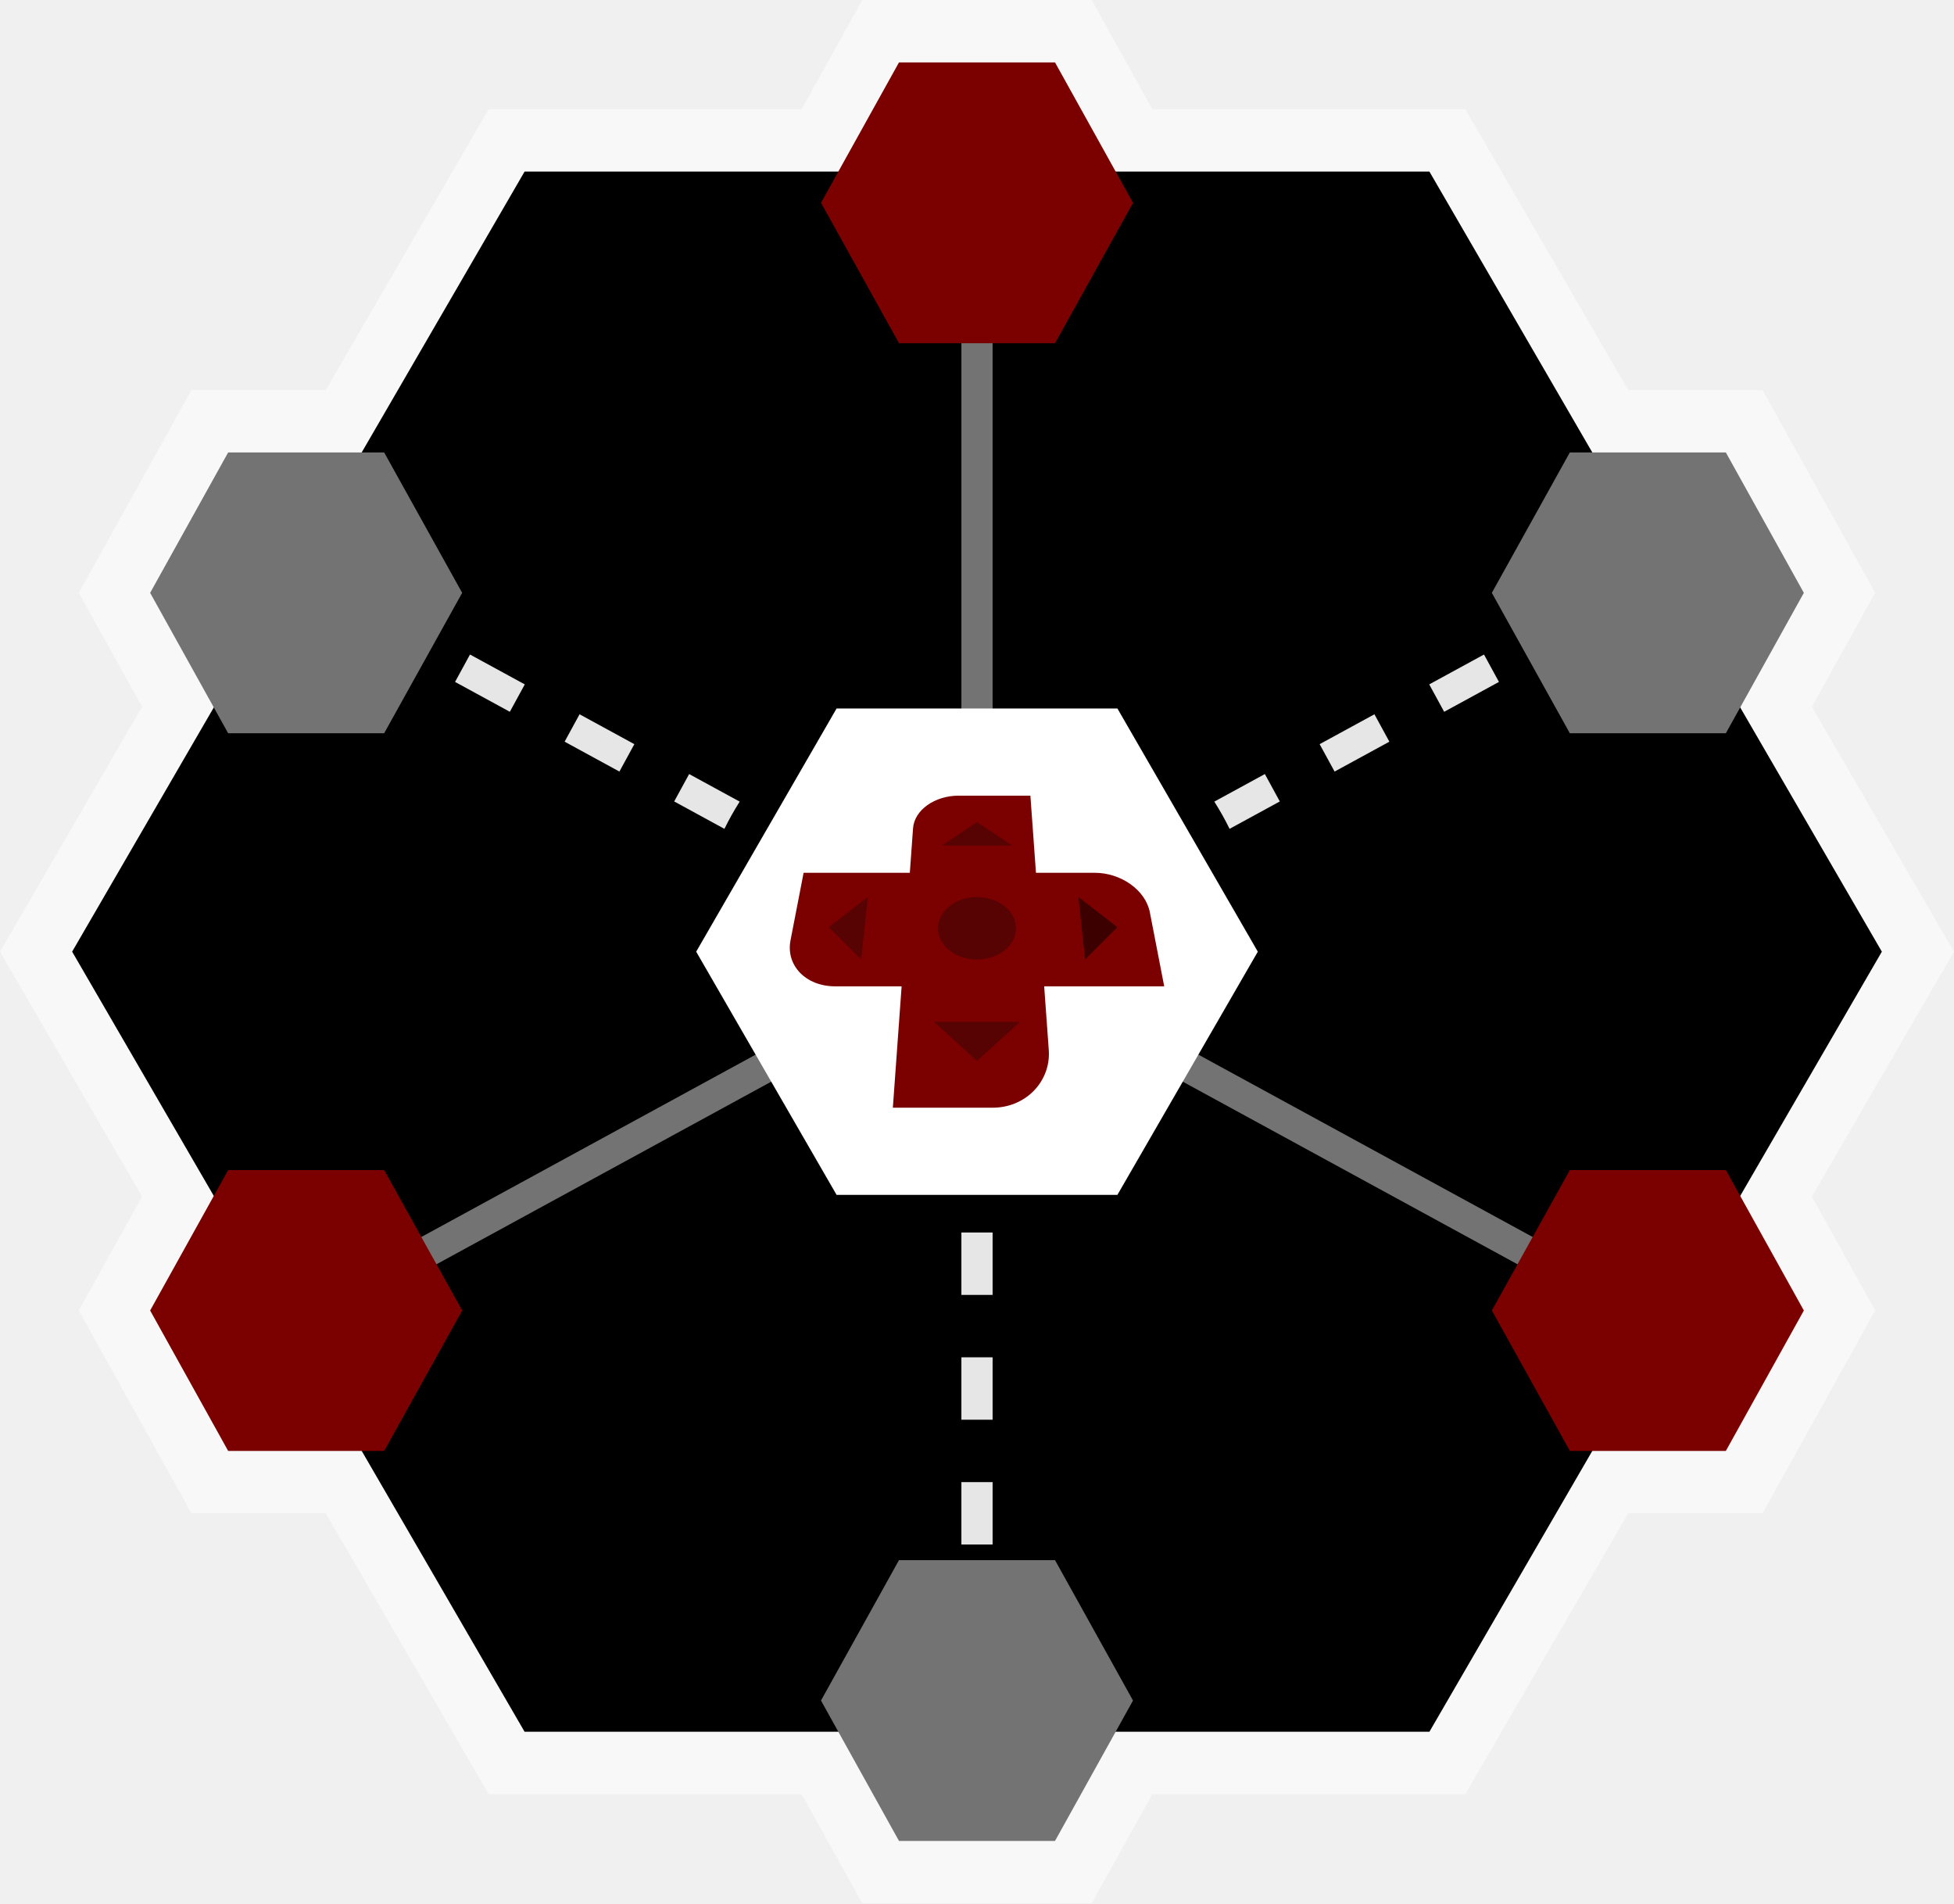
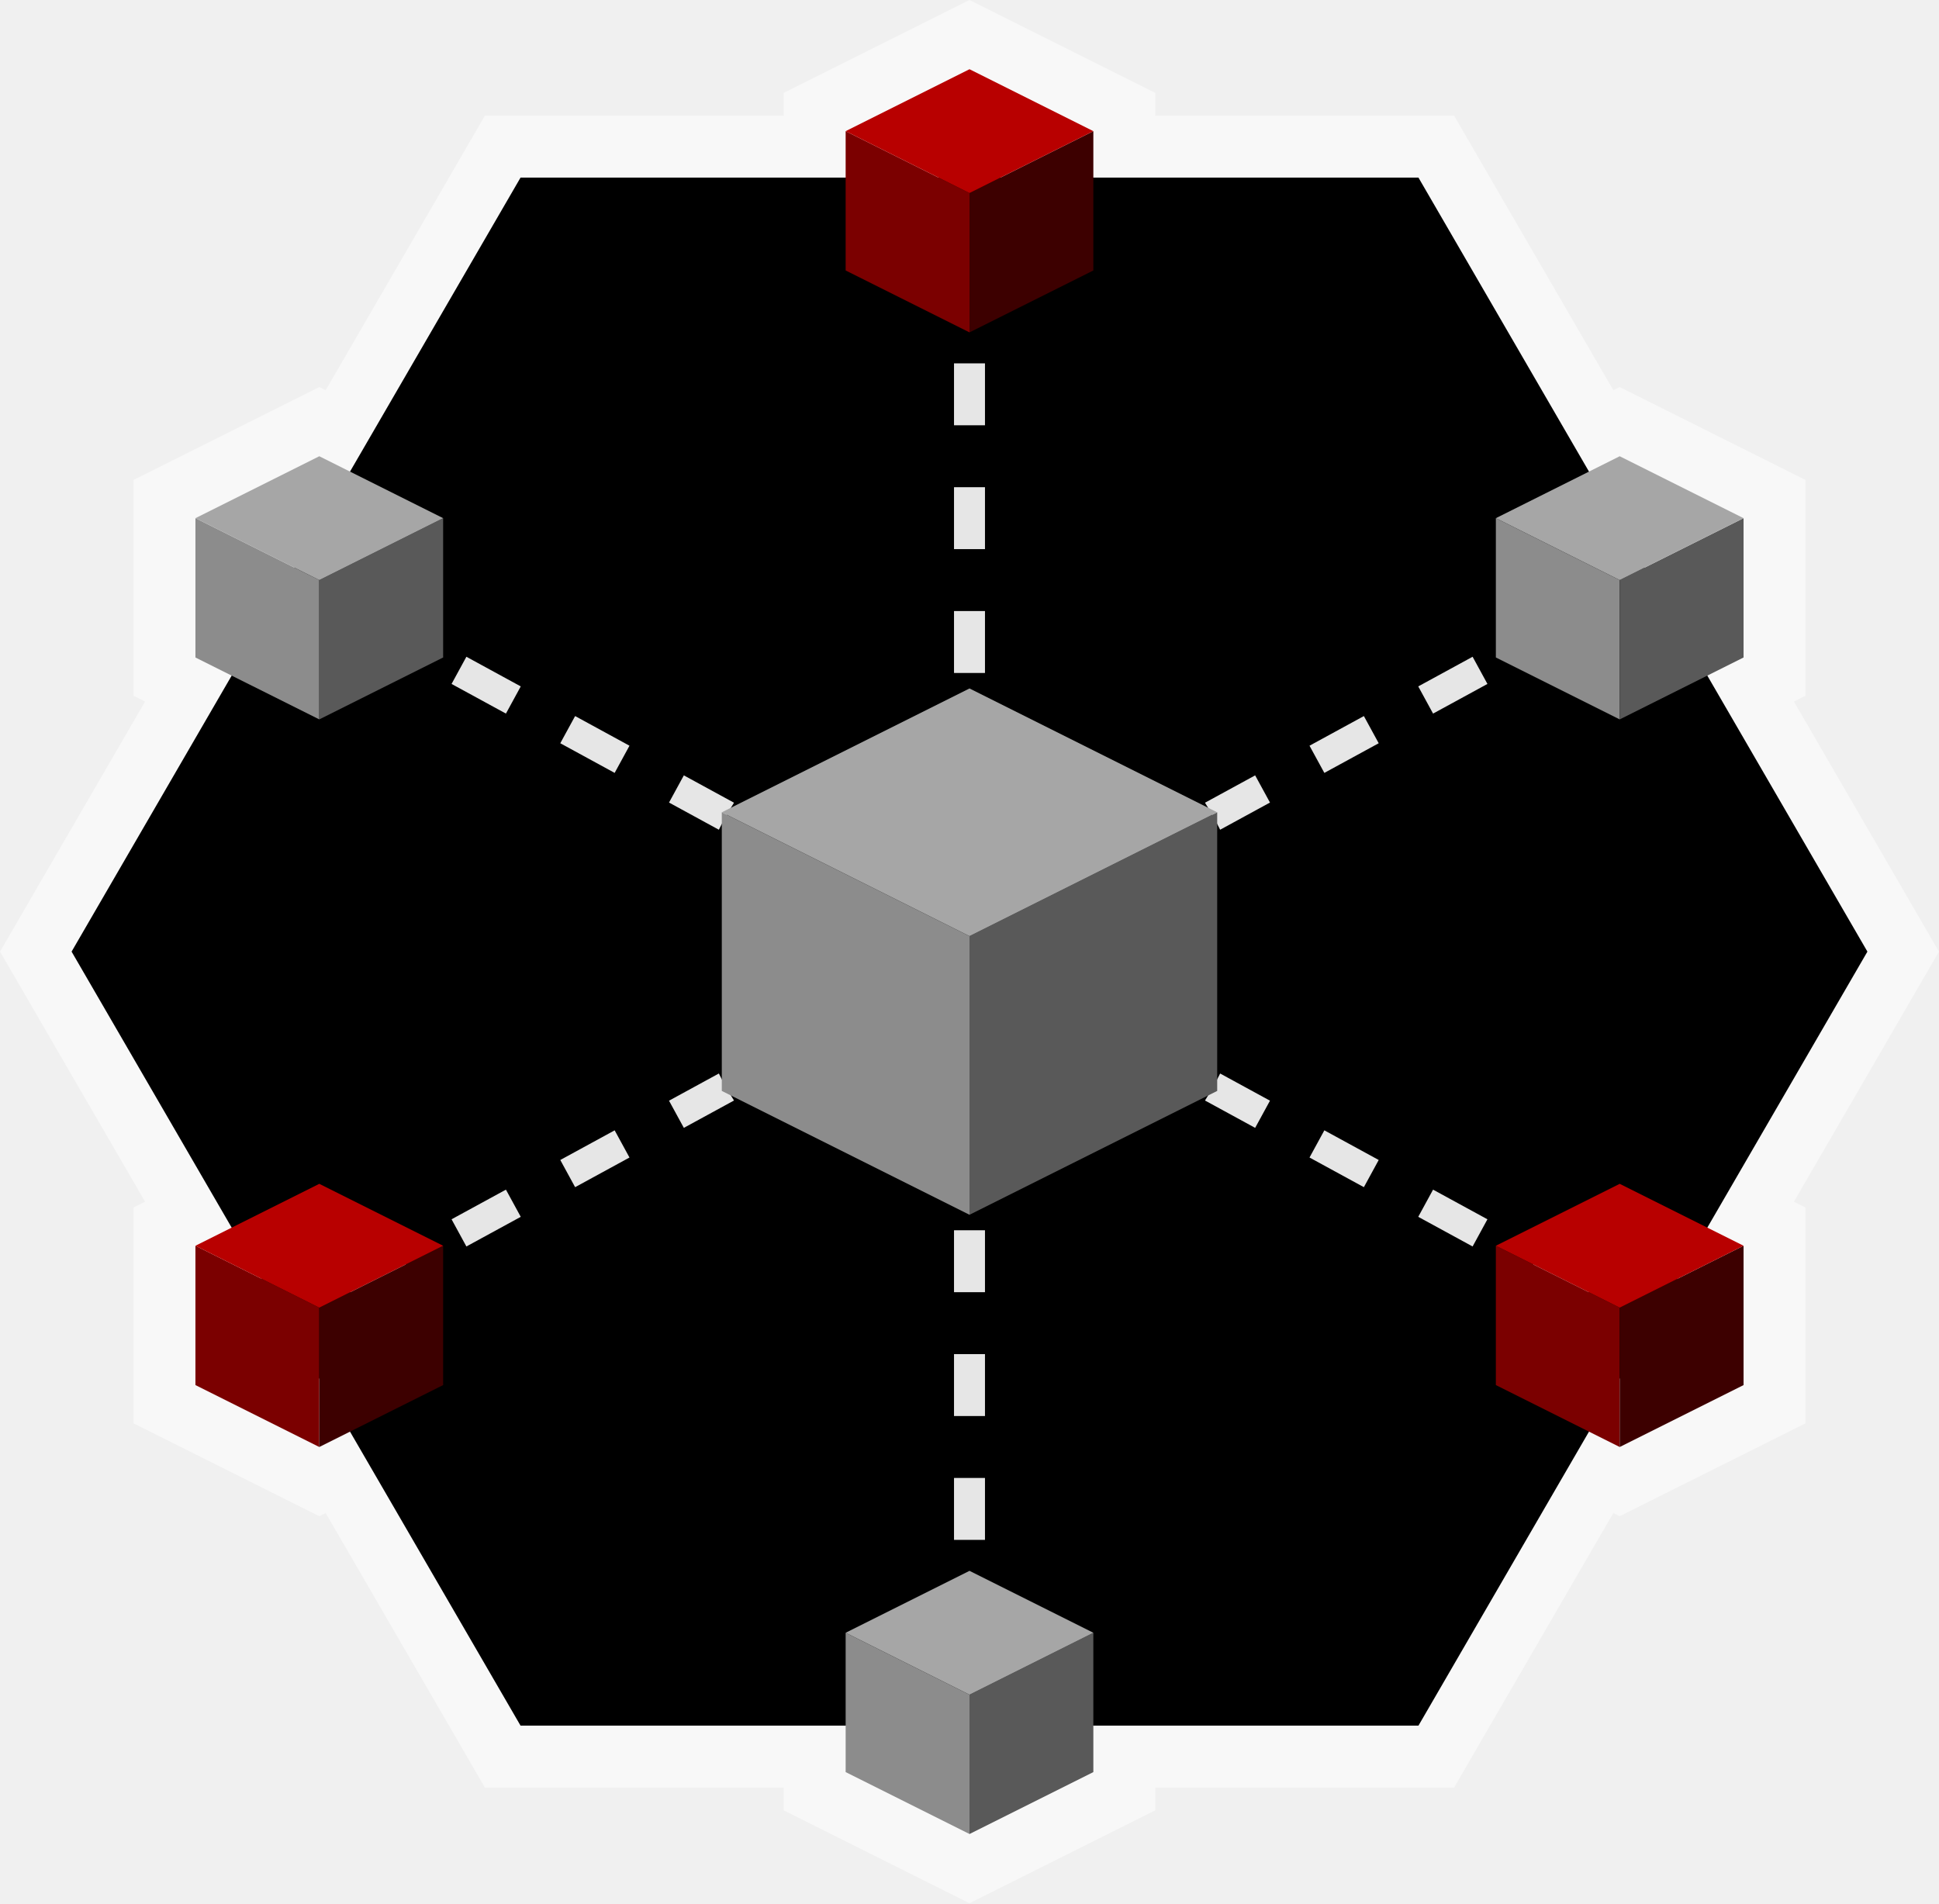
- <svg xmlns="http://www.w3.org/2000/svg" viewBox="0 0 333.995 325.333" height="325.333" width="333.995" xml:space="preserve" id="svg2" version="1.1">
+ <svg xmlns="http://www.w3.org/2000/svg" viewBox="0 0 333.995 327.851" height="327.851" width="333.995" xml:space="preserve" id="svg2" version="1.1">
  <defs id="defs6">
    <clipPath id="clipPath18" clipPathUnits="userSpaceOnUse">
      <path id="path16" d="M 0,256 H 256 V 0 H 0 Z" />
    </clipPath>
    <clipPath id="clipPath26" clipPathUnits="userSpaceOnUse">
-       <path id="path24" d="M 2.752,250 H 253.248 V 6 H 2.752 Z" />
+       <path id="path24" d="M 2.752,250.944 H 253.248 V 5.056 H 2.752 Z" />
    </clipPath>
-     <clipPath id="clipPath56" clipPathUnits="userSpaceOnUse">
-       <path id="path54" d="M 0,256 H 256 V 0 H 0 Z" />
+     <clipPath id="clipPath52" clipPathUnits="userSpaceOnUse">
+       <path id="path50" d="M 0,256 H 256 V 0 H 0 Z" />
    </clipPath>
  </defs>
-   <g transform="matrix(1.333333,0,0,-1.333333,-3.669333,333.3333)" id="g10">
+   <g transform="matrix(1.333333,0,0,-1.333333,-3.669333,334.592)" id="g10">
    <g id="g12">
      <g clip-path="url(#clipPath18)" id="g14">
        <g id="g20">
          <g id="g22" />
          <g id="g34">
            <g style="opacity:0.5" id="g32" clip-path="url(#clipPath26)">
              <g id="g30" transform="translate(253.248,128)">
-                 <path id="path28" style="fill:#ffffff;fill-opacity:1;fill-rule:nonzero;stroke:none" d="m 0,0 -2.328,4.014 -15.882,27.382 5.955,10.719 2.158,3.885 -2.158,3.885 -10,18 L -24.541,72 H -29.248 -41.76 L -60.328,104.014 -62.64,108 h -4.608 -35.515 l -5.492,9.885 -2.286,4.115 h -4.707 -20 -4.707 l -2.286,-4.115 -5.492,-9.885 h -35.515 -4.608 l -2.312,-3.986 L -208.736,72 h -12.512 -4.707 l -2.286,-4.115 -10,-18 -2.159,-3.885 2.159,-3.885 5.954,-10.719 -15.881,-27.382 -2.328,-4.014 2.328,-4.014 15.881,-27.382 -5.954,-10.719 -2.159,-3.885 2.159,-3.885 10,-18 2.286,-4.115 h 4.707 12.512 l 18.568,-32.014 2.312,-3.986 h 4.608 35.515 l 5.492,-9.885 2.286,-4.115 h 4.707 20 4.707 l 2.286,4.115 5.492,9.885 h 35.515 4.608 l 2.312,3.986 L -41.76,-72 h 12.512 4.707 l 2.286,4.115 10,18 2.158,3.885 -2.158,3.885 -5.955,10.719 15.882,27.382 z" />
+                 <path id="path28" style="fill:#ffffff;fill-opacity:1;fill-rule:nonzero;stroke:none" d="m 0,0 -2.328,4.014 -16.411,28.296 1.491,0.746 V 38 56 60.944 l -4.422,2.211 -16,8 -3.578,1.789 -0.821,-0.41 -18.259,31.48 -2.312,3.986 h -4.608 -34 v 2.944 l -4.422,2.211 -16,8 -3.578,1.789 -3.578,-1.789 -16,-8 -4.422,-2.211 V 108 h -34 -4.608 l -2.312,-3.986 -18.259,-31.48 -0.821,0.41 -3.578,-1.789 -16,-8 -4.422,-2.211 V 56 38 33.056 l 1.492,-0.746 -16.412,-28.296 -2.328,-4.014 2.328,-4.014 16.412,-28.296 -1.492,-0.746 V -38 -56 -60.944 l 4.422,-2.211 16,-8 3.578,-1.789 0.821,0.411 18.259,-31.481 2.312,-3.986 h 4.608 34 v -2.944 l 4.422,-2.211 16,-8 3.578,-1.789 3.578,1.789 16,8 4.422,2.211 V -108 h 34 4.608 l 2.312,3.986 18.259,31.481 0.821,-0.411 3.578,1.789 16,8 4.422,2.211 v 4.944 18 4.944 l -1.491,0.746 16.411,28.296 z" />
              </g>
            </g>
          </g>
        </g>
      </g>
    </g>
    <g transform="translate(186,228)" id="g36">
      <path id="path38" style="fill:#000000;fill-opacity:1;fill-rule:nonzero;stroke:none" d="m 0,0 h -116 l -58,-100 58,-100 H 0 l 58,100 z" />
    </g>
-     <g transform="translate(126,228)" id="g40">
-       <path id="path42" style="fill:#737373;fill-opacity:1;fill-rule:nonzero;stroke:none" d="m 0,0 v -98.813 l -86.958,-47.431 1.916,-3.512 87.042,47.478 87.042,-47.478 1.916,3.512 L 4,-98.813 V 0 Z" />
-     </g>
-     <path id="path44" style="fill:#e6e6e6;fill-opacity:1;fill-rule:nonzero;stroke:none" d="m 126,84 h 4 v 8 h -4 z" />
-     <path id="path46" style="fill:#e6e6e6;fill-opacity:1;fill-rule:nonzero;stroke:none" d="m 130,60 h -4 v -8 h 4 z" />
-     <path id="path48" style="fill:#e6e6e6;fill-opacity:1;fill-rule:nonzero;stroke:none" d="m 130,76 h -4 v -8 h 4 z" />
-     <g id="g50">
-       <g clip-path="url(#clipPath56)" id="g52">
-         <g transform="translate(97.5767,147.2363)" id="g58">
-           <path id="path60" style="fill:#e6e6e6;fill-opacity:1;fill-rule:nonzero;stroke:none" d="M 0,0 -6.48,3.534 -8.395,0.022 -1.956,-3.49 C -1.369,-2.286 -0.712,-1.124 0,0" />
+     <path id="path40" style="fill:#e6e6e6;fill-opacity:1;fill-rule:nonzero;stroke:none" d="m 126,84 h 4 v 8 h -4 z" />
+     <path id="path42" style="fill:#e6e6e6;fill-opacity:1;fill-rule:nonzero;stroke:none" d="m 130,60 h -4 v -8 h 4 z" />
+     <path id="path44" style="fill:#e6e6e6;fill-opacity:1;fill-rule:nonzero;stroke:none" d="m 130,76 h -4 v -8 h 4 z" />
+     <g id="g46">
+       <g clip-path="url(#clipPath52)" id="g48">
+         <g transform="translate(97.5767,147.2363)" id="g54">
+           <path id="path56" style="fill:#e6e6e6;fill-opacity:1;fill-rule:nonzero;stroke:none" d="M 0,0 -6.48,3.534 -8.395,0.022 -1.956,-3.49 C -1.369,-2.286 -0.712,-1.124 0,0" />
        </g>
-         <g transform="translate(77.0508,158.4326)" id="g62">
+         <g transform="translate(77.0508,158.4326)" id="g58">
+           <path id="path60" style="fill:#e6e6e6;fill-opacity:1;fill-rule:nonzero;stroke:none" d="m 0,0 -1.916,-3.512 7.023,-3.831 1.916,3.512 z" />
+         </g>
+         <g transform="translate(48.958,173.7559)" id="g62">
          <path id="path64" style="fill:#e6e6e6;fill-opacity:1;fill-rule:nonzero;stroke:none" d="m 0,0 -1.916,-3.512 7.023,-3.831 1.916,3.512 z" />
        </g>
-         <g transform="translate(48.958,173.7559)" id="g66">
-           <path id="path68" style="fill:#e6e6e6;fill-opacity:1;fill-rule:nonzero;stroke:none" d="m 0,0 -1.916,-3.512 7.023,-3.831 1.916,3.512 z" />
+         <g transform="translate(201.9346,166.4131)" id="g66">
+           <path id="path68" style="fill:#e6e6e6;fill-opacity:1;fill-rule:nonzero;stroke:none" d="M 0,0 7.023,3.831 5.107,7.343 -1.916,3.512 Z" />
        </g>
-         <g transform="translate(201.9346,166.4131)" id="g70">
-           <path id="path72" style="fill:#e6e6e6;fill-opacity:1;fill-rule:nonzero;stroke:none" d="M 0,0 7.023,3.831 5.107,7.343 -1.916,3.512 Z" />
+         <g transform="translate(68.1118,158.752)" id="g70">
+           <path id="path72" style="fill:#e6e6e6;fill-opacity:1;fill-rule:nonzero;stroke:none" d="M 0,0 1.915,3.512 -5.108,7.342 -7.023,3.83 Z" />
        </g>
-         <g transform="translate(68.1118,158.752)" id="g74">
-           <path id="path76" style="fill:#e6e6e6;fill-opacity:1;fill-rule:nonzero;stroke:none" d="M 0,0 1.915,3.512 -5.108,7.342 -7.023,3.83 Z" />
+         <g transform="translate(160.3789,143.7466)" id="g74">
+           <path id="path76" style="fill:#e6e6e6;fill-opacity:1;fill-rule:nonzero;stroke:none" d="M 0,0 6.44,3.512 4.524,7.024 -1.956,3.49 C -1.243,2.366 -0.587,1.204 0,0" />
        </g>
-         <g transform="translate(160.3789,143.7466)" id="g78">
-           <path id="path80" style="fill:#e6e6e6;fill-opacity:1;fill-rule:nonzero;stroke:none" d="M 0,0 6.44,3.512 4.524,7.024 -1.956,3.49 C -1.243,2.366 -0.587,1.204 0,0" />
+         <g transform="translate(187.8887,158.752)" id="g78">
+           <path id="path80" style="fill:#e6e6e6;fill-opacity:1;fill-rule:nonzero;stroke:none" d="M 0,0 7.023,3.83 5.107,7.342 -1.916,3.512 Z" />
        </g>
-         <g transform="translate(187.8887,158.752)" id="g82">
-           <path id="path84" style="fill:#e6e6e6;fill-opacity:1;fill-rule:nonzero;stroke:none" d="M 0,0 7.023,3.83 5.107,7.342 -1.916,3.512 Z" />
+         <g transform="translate(173.8418,151.0898)" id="g82">
+           <path id="path84" style="fill:#e6e6e6;fill-opacity:1;fill-rule:nonzero;stroke:none" d="M 0,0 7.023,3.831 5.107,7.343 -1.916,3.512 Z" />
        </g>
-         <g transform="translate(173.8418,151.0898)" id="g86">
-           <path id="path88" style="fill:#e6e6e6;fill-opacity:1;fill-rule:nonzero;stroke:none" d="M 0,0 7.023,3.831 5.107,7.343 -1.916,3.512 Z" />
+         <path id="path86" style="fill:#e6e6e6;fill-opacity:1;fill-rule:nonzero;stroke:none" d="m 130,172 h -4 v -8 h 4 z" />
+         <path id="path88" style="fill:#e6e6e6;fill-opacity:1;fill-rule:nonzero;stroke:none" d="m 126,196 h 4 v 8 h -4 z" />
+         <path id="path90" style="fill:#e6e6e6;fill-opacity:1;fill-rule:nonzero;stroke:none" d="m 126,180 h 4 v 8 h -4 z" />
+         <g transform="translate(158.4229,108.7637)" id="g92">
+           <path id="path94" style="fill:#e6e6e6;fill-opacity:1;fill-rule:nonzero;stroke:none" d="m 0,0 6.48,-3.534 1.916,3.512 -6.44,3.511 C 1.369,2.286 0.713,1.124 0,0" />
        </g>
-         <g transform="translate(146,159.1768)" id="g90">
-           <path id="path92" style="fill:#ffffff;fill-opacity:1;fill-rule:nonzero;stroke:none" d="m 0,0 h -36 l -18,-31.177 18,-31.177 H 0 l 18,31.177 z" />
+         <g transform="translate(178.9492,97.5674)" id="g96">
+           <path id="path98" style="fill:#e6e6e6;fill-opacity:1;fill-rule:nonzero;stroke:none" d="M 0,0 1.916,3.512 -5.107,7.343 -7.023,3.831 Z" />
        </g>
-         <g transform="translate(135.5596,138.1118)" id="g94">
-           <path id="path96" style="fill:#7b0000;fill-opacity:1;fill-rule:nonzero;stroke:none" d="m 0,0 -0.715,9.888 h -9.198 c -3.062,0 -5.676,-1.834 -5.846,-4.191 L -16.171,0 h -13.617 l -1.679,-8.659 c -0.618,-3.187 1.933,-5.897 5.728,-5.897 h 8.516 l -1.124,-15.556 h 12.806 c 4.262,0 7.471,3.409 7.183,7.395 l -0.59,8.161 H 16.44 L 14.6,-5.063 C 14.046,-2.211 10.895,0 7.537,0 Z" />
+         <g transform="translate(207.042,82.2441)" id="g100">
+           <path id="path102" style="fill:#e6e6e6;fill-opacity:1;fill-rule:nonzero;stroke:none" d="M 0,0 1.916,3.512 -5.107,7.343 -7.023,3.831 Z" />
        </g>
-         <g transform="translate(113.144,127)" id="g98">
-           <path id="path100" style="fill:#570203;fill-opacity:1;fill-rule:nonzero;stroke:none" d="M 0,0 -4.144,4.142 0.856,8 Z" />
+         <g transform="translate(54.0654,89.5869)" id="g104">
+           <path id="path106" style="fill:#e6e6e6;fill-opacity:1;fill-rule:nonzero;stroke:none" d="m 0,0 -7.023,-3.831 1.916,-3.512 7.023,3.831 z" />
        </g>
-         <g transform="translate(128,144.606)" id="g102">
-           <path id="path104" style="fill:#570203;fill-opacity:1;fill-rule:nonzero;stroke:none" d="m 0,0 4.5,-3 h -9 z" />
+         <g transform="translate(187.8877,97.248)" id="g108">
+           <path id="path110" style="fill:#e6e6e6;fill-opacity:1;fill-rule:nonzero;stroke:none" d="m 0,0 -1.915,-3.512 7.023,-3.83 1.915,3.512 z" />
        </g>
-         <g transform="translate(128,114)" id="g106">
-           <path id="path108" style="fill:#570203;fill-opacity:1;fill-rule:nonzero;stroke:none" d="m 0,0 -5.5,5 h 11 z" />
+         <g transform="translate(95.6211,112.2539)" id="g112">
+           <path id="path114" style="fill:#e6e6e6;fill-opacity:1;fill-rule:nonzero;stroke:none" d="m 0,0 -6.44,-3.513 1.916,-3.511 6.48,3.534 C 1.244,-2.366 0.586,-1.204 0,0" />
        </g>
-         <g transform="translate(128,127)" id="g110">
-           <path id="path112" style="fill:#570203;fill-opacity:1;fill-rule:nonzero;stroke:none" d="M 0,0 C -2.862,0 -5.098,1.893 -4.997,4.144 -4.899,6.307 -2.663,8 0,8 2.664,8 4.899,6.307 4.997,4.144 5.098,1.893 2.863,0 0,0" />
+         <g transform="translate(68.1113,97.248)" id="g116">
+           <path id="path118" style="fill:#e6e6e6;fill-opacity:1;fill-rule:nonzero;stroke:none" d="m 0,0 -7.023,-3.83 1.916,-3.512 7.023,3.83 z" />
        </g>
-         <g transform="translate(141.8555,127)" id="g114">
-           <path id="path116" style="fill:#3d0000;fill-opacity:1;fill-rule:nonzero;stroke:none" d="m 0,0 -0.855,8 5,-3.858 z" />
+         <g transform="translate(82.1582,104.9102)" id="g120">
+           <path id="path122" style="fill:#e6e6e6;fill-opacity:1;fill-rule:nonzero;stroke:none" d="m 0,0 -7.023,-3.831 1.916,-3.512 7.023,3.831 z" />
        </g>
-         <g transform="translate(52,192)" id="g118">
-           <path id="path120" style="fill:#737373;fill-opacity:1;fill-rule:nonzero;stroke:none" d="m 0,0 h -20 l -10,-18 10,-18 H 0 l 10,18 z" />
+         <g transform="translate(96,146)" id="g124">
+           <path id="path126" style="fill:#8c8c8c;fill-opacity:1;fill-rule:nonzero;stroke:none" d="M 0,0 32,-16 V -52 L 0,-36 Z" />
        </g>
-         <g transform="translate(224,192)" id="g122">
-           <path id="path124" style="fill:#737373;fill-opacity:1;fill-rule:nonzero;stroke:none" d="m 0,0 h -20 l -10,-18 10,-18 H 0 l 10,18 z" />
+         <g transform="translate(160,146)" id="g128">
+           <path id="path130" style="fill:#595959;fill-opacity:1;fill-rule:nonzero;stroke:none" d="M 0,0 -32,-16 V -52 L 0,-36 Z" />
        </g>
-         <g transform="translate(138,50)" id="g126">
-           <path id="path128" style="fill:#737373;fill-opacity:1;fill-rule:nonzero;stroke:none" d="m 0,0 h -20 l -10,-18 10,-18 H 0 l 10,18 z" />
+         <g transform="translate(128,130)" id="g132">
+           <path id="path134" style="fill:#a6a6a6;fill-opacity:1;fill-rule:nonzero;stroke:none" d="M 0,0 -32,16 0,32 32,16 Z" />
        </g>
-         <g transform="translate(138,242)" id="g130">
-           <path id="path132" style="fill:#7b0000;fill-opacity:1;fill-rule:nonzero;stroke:none" d="m 0,0 h -20 l -10,-18 10,-18 H 0 l 10,18 z" />
+         <g transform="translate(28,184)" id="g136">
+           <path id="path138" style="fill:#8c8c8c;fill-opacity:1;fill-rule:nonzero;stroke:none" d="M 0,0 16,-8 V -26 L 0,-18 Z" />
        </g>
-         <g transform="translate(52,100)" id="g134">
-           <path id="path136" style="fill:#7b0000;fill-opacity:1;fill-rule:nonzero;stroke:none" d="m 0,0 h -20 l -10,-18 10,-18 H 0 l 10,18 z" />
+         <g transform="translate(60,184)" id="g140">
+           <path id="path142" style="fill:#595959;fill-opacity:1;fill-rule:nonzero;stroke:none" d="m 0,0 -16,-8 v -18 l 16,8 z" />
        </g>
-         <g transform="translate(224,100)" id="g138">
-           <path id="path140" style="fill:#7b0000;fill-opacity:1;fill-rule:nonzero;stroke:none" d="m 0,0 h -20 l -10,-18 10,-18 H 0 l 10,18 z" />
+         <g transform="translate(44,176)" id="g144">
+           <path id="path146" style="fill:#a6a6a6;fill-opacity:1;fill-rule:nonzero;stroke:none" d="M 0,0 -16,8 0,16 16,8 Z" />
+         </g>
+         <g transform="translate(196,184)" id="g148">
+           <path id="path150" style="fill:#8c8c8c;fill-opacity:1;fill-rule:nonzero;stroke:none" d="M 0,0 16,-8 V -26 L 0,-18 Z" />
+         </g>
+         <g transform="translate(228,184)" id="g152">
+           <path id="path154" style="fill:#595959;fill-opacity:1;fill-rule:nonzero;stroke:none" d="m 0,0 -16,-8 v -18 l 16,8 z" />
+         </g>
+         <g transform="translate(212,176)" id="g156">
+           <path id="path158" style="fill:#a6a6a6;fill-opacity:1;fill-rule:nonzero;stroke:none" d="M 0,0 -16,8 0,16 16,8 Z" />
+         </g>
+         <g transform="translate(28,90)" id="g160">
+           <path id="path162" style="fill:#7b0000;fill-opacity:1;fill-rule:nonzero;stroke:none" d="M 0,0 16,-8 V -26 L 0,-18 Z" />
+         </g>
+         <g transform="translate(60,90)" id="g164">
+           <path id="path166" style="fill:#3d0000;fill-opacity:1;fill-rule:nonzero;stroke:none" d="m 0,0 -16,-8 v -18 l 16,8 z" />
+         </g>
+         <g transform="translate(44,82)" id="g168">
+           <path id="path170" style="fill:#b80000;fill-opacity:1;fill-rule:nonzero;stroke:none" d="M 0,0 -16,8 0,16 16,8 Z" />
+         </g>
+         <g transform="translate(196,90)" id="g172">
+           <path id="path174" style="fill:#7b0000;fill-opacity:1;fill-rule:nonzero;stroke:none" d="M 0,0 16,-8 V -26 L 0,-18 Z" />
+         </g>
+         <g transform="translate(228,90)" id="g176">
+           <path id="path178" style="fill:#3d0000;fill-opacity:1;fill-rule:nonzero;stroke:none" d="m 0,0 -16,-8 v -18 l 16,8 z" />
+         </g>
+         <g transform="translate(212,82)" id="g180">
+           <path id="path182" style="fill:#b80000;fill-opacity:1;fill-rule:nonzero;stroke:none" d="M 0,0 -16,8 0,16 16,8 Z" />
+         </g>
+         <g transform="translate(112,40)" id="g184">
+           <path id="path186" style="fill:#8c8c8c;fill-opacity:1;fill-rule:nonzero;stroke:none" d="M 0,0 16,-8 V -26 L 0,-18 Z" />
+         </g>
+         <g transform="translate(144,40)" id="g188">
+           <path id="path190" style="fill:#595959;fill-opacity:1;fill-rule:nonzero;stroke:none" d="m 0,0 -16,-8 v -18 l 16,8 z" />
+         </g>
+         <g transform="translate(128,32)" id="g192">
+           <path id="path194" style="fill:#a6a6a6;fill-opacity:1;fill-rule:nonzero;stroke:none" d="M 0,0 -16,8 0,16 16,8 Z" />
+         </g>
+         <g transform="translate(112,234)" id="g196">
+           <path id="path198" style="fill:#7b0000;fill-opacity:1;fill-rule:nonzero;stroke:none" d="M 0,0 16,-8 V -26 L 0,-18 Z" />
+         </g>
+         <g transform="translate(144,234)" id="g200">
+           <path id="path202" style="fill:#3d0000;fill-opacity:1;fill-rule:nonzero;stroke:none" d="m 0,0 -16,-8 v -18 l 16,8 z" />
+         </g>
+         <g transform="translate(128,226)" id="g204">
+           <path id="path206" style="fill:#b80000;fill-opacity:1;fill-rule:nonzero;stroke:none" d="M 0,0 -16,8 0,16 16,8 Z" />
        </g>
      </g>
    </g>
  </g>
</svg>
